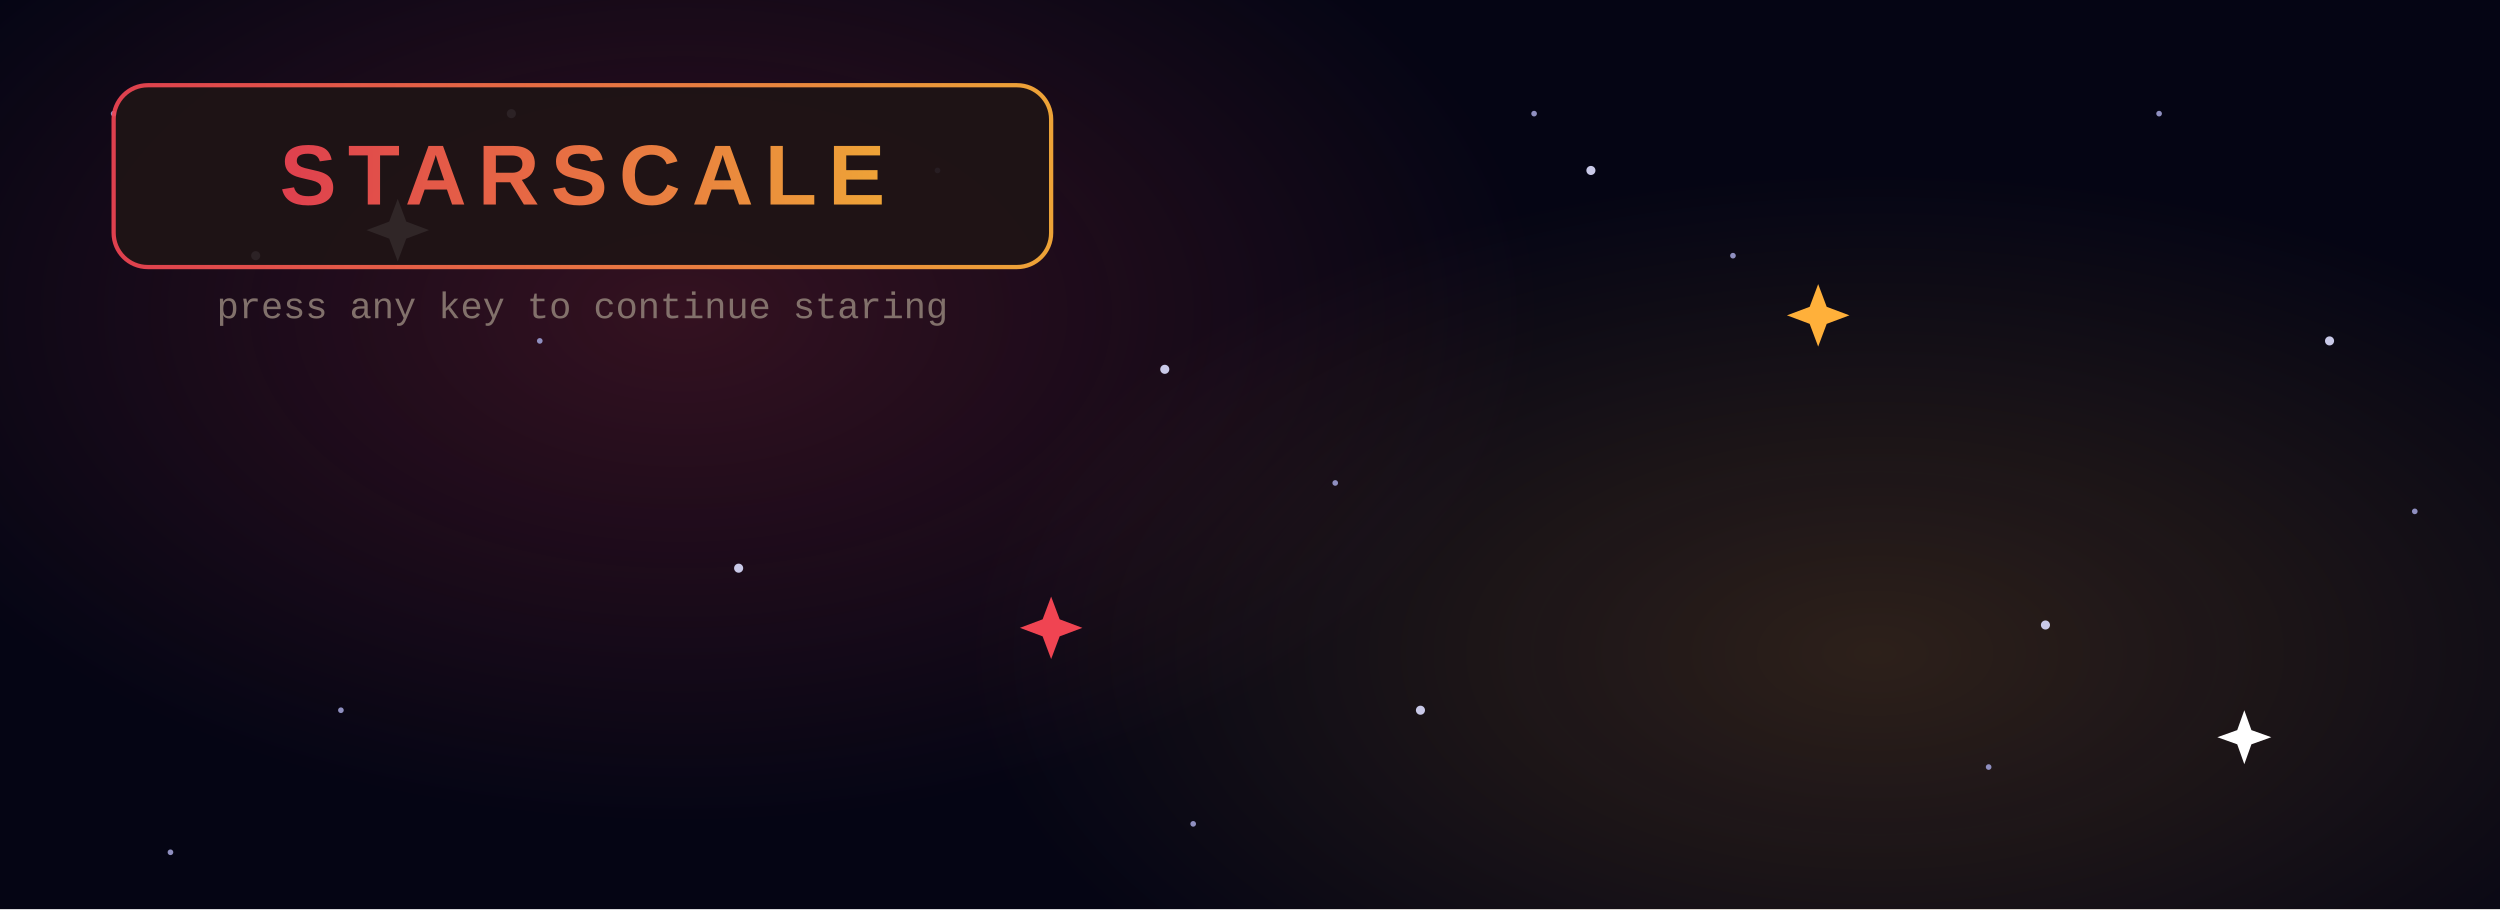
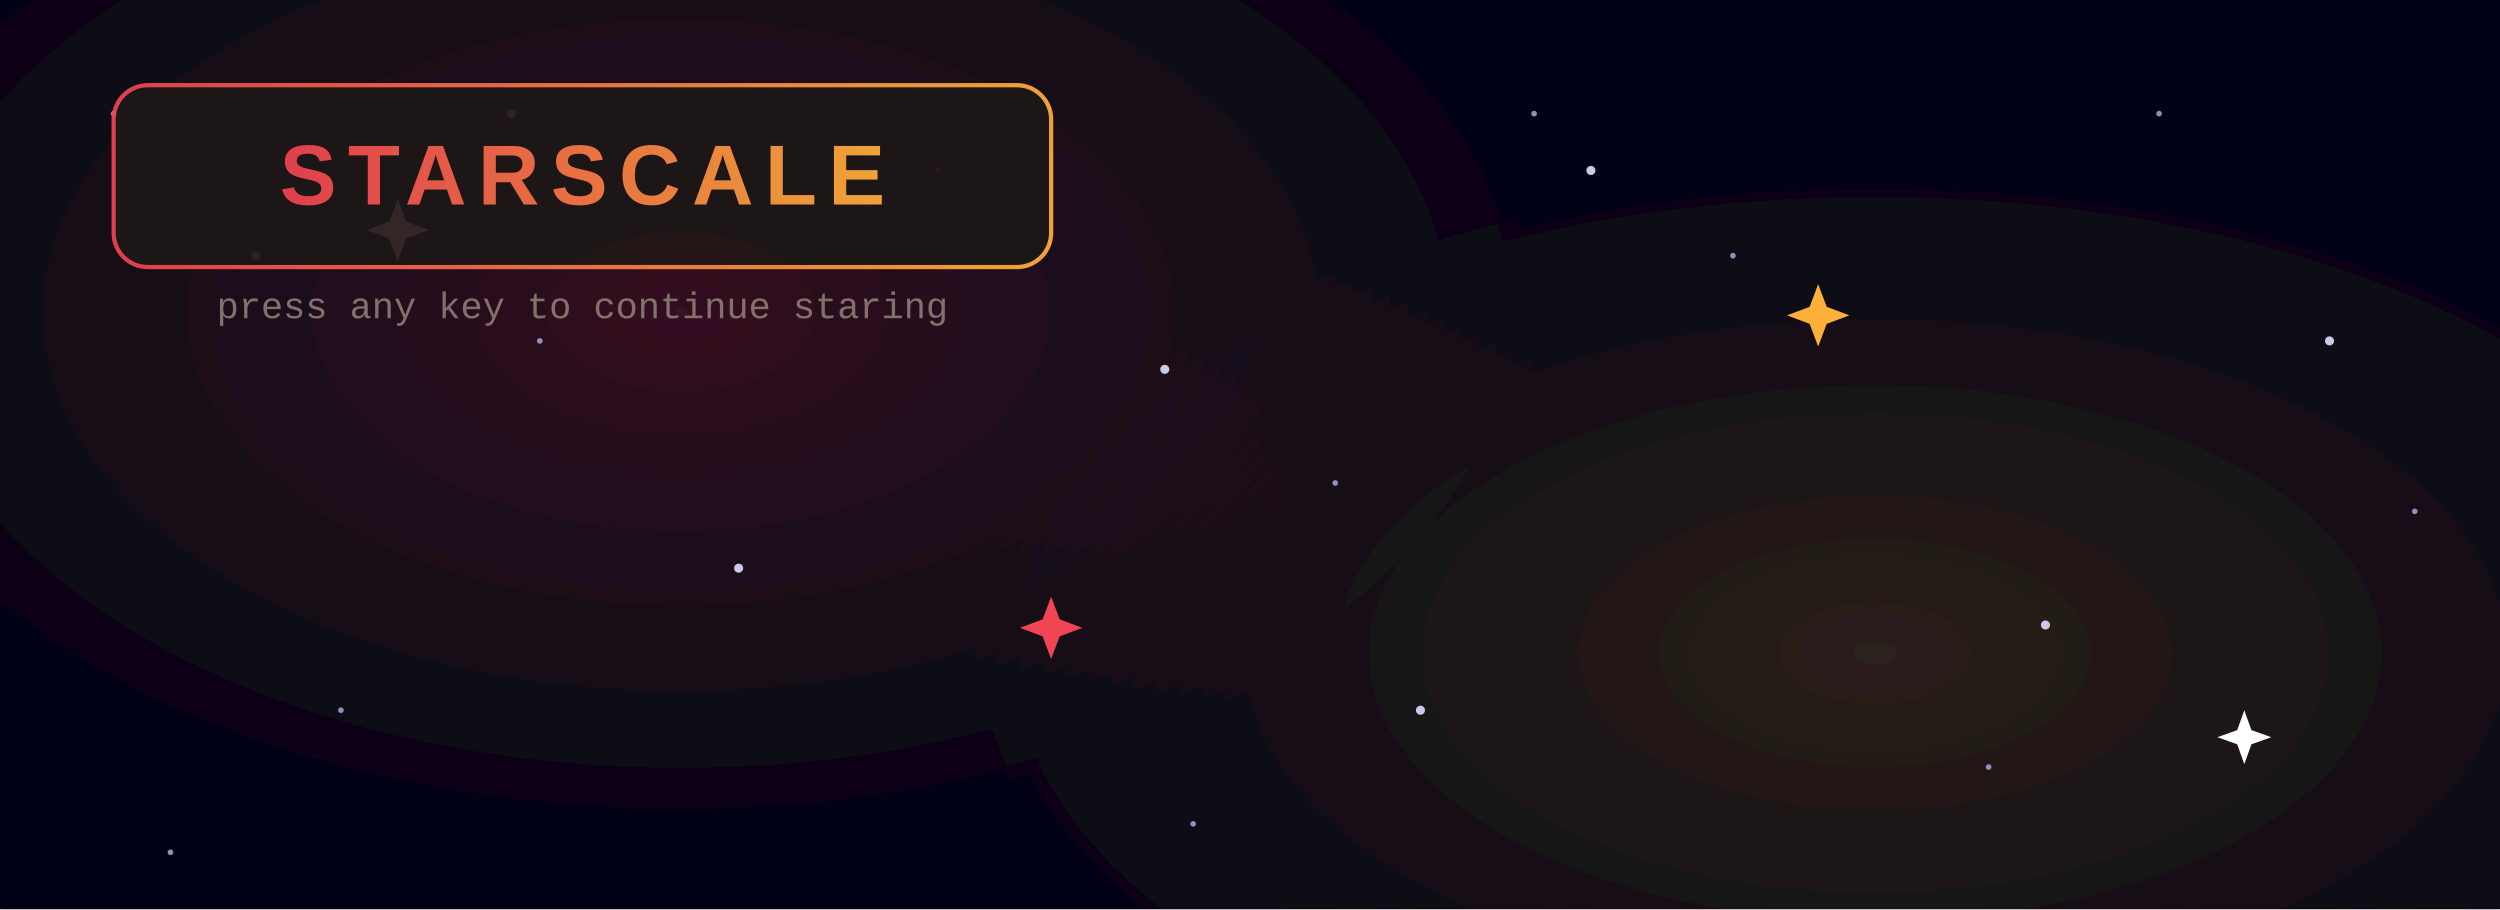
<svg xmlns="http://www.w3.org/2000/svg" width="880" height="320" viewBox="0 0 880 320" role="img" aria-label="starfield screensaver with a drifting STARSCALE chunk">
  <defs>
    <radialGradient id="neb1" cx=".5" cy=".5" r=".5">
      <stop offset="0" stop-color="#f04452" stop-opacity=".2" />
      <stop offset="1" stop-color="#f04452" stop-opacity="0" />
    </radialGradient>
    <radialGradient id="neb2" cx=".5" cy=".5" r=".5">
      <stop offset="0" stop-color="#ffb03a" stop-opacity=".16" />
      <stop offset="1" stop-color="#ffb03a" stop-opacity="0" />
    </radialGradient>
    <linearGradient id="titleg" x1="0" y1="0" x2="1" y2="0">
      <stop offset="0" stop-color="#f04452">
        <animate attributeName="stop-color" values="#f04452;#ffb03a;#ffc46a;#f04452" dur="10s" repeatCount="indefinite" />
      </stop>
      <stop offset="1" stop-color="#ffb03a">
        <animate attributeName="stop-color" values="#ffb03a;#ffc46a;#f04452;#ffb03a" dur="10s" repeatCount="indefinite" />
      </stop>
    </linearGradient>
+     <filter id="artGlow" x="-25%" y="-25%" width="150%" height="150%">
+       <feGaussianBlur stdDeviation=".85" result="b" />
+       <feColorMatrix in="b" type="matrix" values="1 0 0 0 0  0 1 0 0 0  0 0 1 0 0  0 0 0 0.4 0" result="g" />
+       <feMerge>
+         <feMergeNode in="g" />
+         <feMergeNode in="SourceGraphic" />
+       </feMerge>
+     </filter>
  </defs>
-   <rect width="880" height="320" fill="#050514" />
-   <ellipse cx="240" cy="110" rx="300" ry="180" fill="url(#neb1)" />
-   <ellipse cx="660" cy="230" rx="320" ry="170" fill="url(#neb2)" />
-   <g fill="#8f8fc0">
-     <animateTransform attributeName="transform" type="translate" values="0,0;-880,0" dur="90s" repeatCount="indefinite" />
-     <circle cx="40" cy="40" r="1" />
-     <circle cx="190" cy="120" r="1" />
-     <circle cx="330" cy="60" r="1" />
-     <circle cx="470" cy="170" r="1" />
-     <circle cx="610" cy="90" r="1" />
-     <circle cx="760" cy="40" r="1" />
-     <circle cx="120" cy="250" r="1" />
-     <circle cx="420" cy="290" r="1" />
-     <circle cx="700" cy="270" r="1" />
-     <circle cx="850" cy="180" r="1" />
-     <circle cx="60" cy="300" r="1" />
-     <circle cx="540" cy="40" r="1" />
-     <circle cx="920" cy="40" r="1" />
-     <circle cx="1070" cy="120" r="1" />
-     <circle cx="1210" cy="60" r="1" />
-     <circle cx="1350" cy="170" r="1" />
-     <circle cx="1490" cy="90" r="1" />
-     <circle cx="1640" cy="40" r="1" />
-     <circle cx="1000" cy="250" r="1" />
-     <circle cx="1300" cy="290" r="1" />
-     <circle cx="1580" cy="270" r="1" />
-     <circle cx="1730" cy="180" r="1" />
-     <circle cx="940" cy="300" r="1" />
-     <circle cx="1420" cy="40" r="1" />
-   </g>
-   <g fill="#c9c9e8">
-     <animateTransform attributeName="transform" type="translate" values="0,0;-880,0" dur="45s" repeatCount="indefinite" />
-     <circle cx="90" cy="90" r="1.6" />
-     <circle cx="260" cy="200" r="1.6" />
-     <circle cx="410" cy="130" r="1.6" />
-     <circle cx="560" cy="60" r="1.6" />
-     <circle cx="720" cy="220" r="1.6" />
-     <circle cx="820" cy="120" r="1.6" />
-     <circle cx="180" cy="40" r="1.6" />
-     <circle cx="500" cy="250" r="1.6" />
-     <circle cx="970" cy="90" r="1.6" />
-     <circle cx="1140" cy="200" r="1.6" />
-     <circle cx="1290" cy="130" r="1.6" />
-     <circle cx="1440" cy="60" r="1.6" />
-     <circle cx="1600" cy="220" r="1.6" />
-     <circle cx="1700" cy="120" r="1.6" />
-     <circle cx="1060" cy="40" r="1.6" />
-     <circle cx="1380" cy="250" r="1.6" />
-   </g>
-   <g fill="#ffffff">
-     <animateTransform attributeName="transform" type="translate" values="0,0;-880,0" dur="22s" repeatCount="indefinite" />
-     <path d="M140 70 l3 8 8 3 -8 3 -3 8 -3 -8 -8 -3 8 -3 z">
-       <animate attributeName="opacity" values="1;.2;1" dur="2s" repeatCount="indefinite" />
-     </path>
-     <path d="M370 210 l3 8 8 3 -8 3 -3 8 -3 -8 -8 -3 8 -3 z" fill="#f04452">
-       <animate attributeName="opacity" values=".2;1;.2" dur="2.6s" repeatCount="indefinite" />
-     </path>
-     <path d="M640 100 l3 8 8 3 -8 3 -3 8 -3 -8 -8 -3 8 -3 z" fill="#ffb03a">
-       <animate attributeName="opacity" values="1;.25;1" dur="3.1s" repeatCount="indefinite" />
-     </path>
-     <path d="M790 250 l2.5 7 7 2.5 -7 2.5 -2.5 7 -2.5 -7 -7 -2.5 7 -2.5 z">
-       <animate attributeName="opacity" values=".3;1;.3" dur="1.8s" repeatCount="indefinite" />
-     </path>
-     <path d="M1020 70 l3 8 8 3 -8 3 -3 8 -3 -8 -8 -3 8 -3 z">
-       <animate attributeName="opacity" values="1;.2;1" dur="2s" repeatCount="indefinite" />
-     </path>
-     <path d="M1250 210 l3 8 8 3 -8 3 -3 8 -3 -8 -8 -3 8 -3 z" fill="#f04452">
-       <animate attributeName="opacity" values=".2;1;.2" dur="2.6s" repeatCount="indefinite" />
-     </path>
-     <path d="M1520 100 l3 8 8 3 -8 3 -3 8 -3 -8 -8 -3 8 -3 z" fill="#ffb03a">
-       <animate attributeName="opacity" values="1;.25;1" dur="3.1s" repeatCount="indefinite" />
-     </path>
-     <path d="M1670 250 l2.5 7 7 2.5 -7 2.5 -2.5 7 -2.5 -7 -7 -2.5 7 -2.5 z">
-       <animate attributeName="opacity" values=".3;1;.3" dur="1.8s" repeatCount="indefinite" />
-     </path>
-   </g>
-   <g>
-     <animateMotion path="M0,0; 240,90; 420,60; 240,90; 0,0" dur="26s" repeatCount="indefinite" />
-     <g opacity=".92">
-       <rect x="40" y="30" width="330" height="64" rx="12" fill="#1e1415" stroke="url(#titleg)" stroke-width="1.5" />
-       <text x="205" y="72" text-anchor="middle" font-family="'Arial Black','Segoe UI',Arial,sans-serif" font-weight="900" font-size="30" letter-spacing="4" fill="url(#titleg)">STARSCALE</text>
-       <text x="205" y="112" text-anchor="middle" font-family="'Courier New',monospace" font-size="13" fill="#8a7a72">press any key to continue staring</text>
+   <g filter="url(#artGlow)">
+     <rect width="880" height="320" fill="#050514" />
+     <ellipse cx="240" cy="110" rx="300" ry="180" fill="url(#neb1)" />
+     <ellipse cx="660" cy="230" rx="320" ry="170" fill="url(#neb2)" />
+     <g fill="#8f8fc0">
+       <animateTransform attributeName="transform" type="translate" values="0,0;-880,0" dur="90s" repeatCount="indefinite" />
+       <circle cx="40" cy="40" r="1" />
+       <circle cx="190" cy="120" r="1" />
+       <circle cx="330" cy="60" r="1" />
+       <circle cx="470" cy="170" r="1" />
+       <circle cx="610" cy="90" r="1" />
+       <circle cx="760" cy="40" r="1" />
+       <circle cx="120" cy="250" r="1" />
+       <circle cx="420" cy="290" r="1" />
+       <circle cx="700" cy="270" r="1" />
+       <circle cx="850" cy="180" r="1" />
+       <circle cx="60" cy="300" r="1" />
+       <circle cx="540" cy="40" r="1" />
+       <circle cx="920" cy="40" r="1" />
+       <circle cx="1070" cy="120" r="1" />
+       <circle cx="1210" cy="60" r="1" />
+       <circle cx="1350" cy="170" r="1" />
+       <circle cx="1490" cy="90" r="1" />
+       <circle cx="1640" cy="40" r="1" />
+       <circle cx="1000" cy="250" r="1" />
+       <circle cx="1300" cy="290" r="1" />
+       <circle cx="1580" cy="270" r="1" />
+       <circle cx="1730" cy="180" r="1" />
+       <circle cx="940" cy="300" r="1" />
+       <circle cx="1420" cy="40" r="1" />
+     </g>
+     <g fill="#c9c9e8">
+       <animateTransform attributeName="transform" type="translate" values="0,0;-880,0" dur="45s" repeatCount="indefinite" />
+       <circle cx="90" cy="90" r="1.6" />
+       <circle cx="260" cy="200" r="1.6" />
+       <circle cx="410" cy="130" r="1.6" />
+       <circle cx="560" cy="60" r="1.6" />
+       <circle cx="720" cy="220" r="1.6" />
+       <circle cx="820" cy="120" r="1.6" />
+       <circle cx="180" cy="40" r="1.6" />
+       <circle cx="500" cy="250" r="1.6" />
+       <circle cx="970" cy="90" r="1.6" />
+       <circle cx="1140" cy="200" r="1.6" />
+       <circle cx="1290" cy="130" r="1.6" />
+       <circle cx="1440" cy="60" r="1.6" />
+       <circle cx="1600" cy="220" r="1.6" />
+       <circle cx="1700" cy="120" r="1.6" />
+       <circle cx="1060" cy="40" r="1.6" />
+       <circle cx="1380" cy="250" r="1.6" />
+     </g>
+     <g fill="#ffffff">
+       <animateTransform attributeName="transform" type="translate" values="0,0;-880,0" dur="22s" repeatCount="indefinite" />
+       <path d="M140 70 l3 8 8 3 -8 3 -3 8 -3 -8 -8 -3 8 -3 z">
+         <animate attributeName="opacity" values="1;.2;1" dur="2s" repeatCount="indefinite" />
+       </path>
+       <path d="M370 210 l3 8 8 3 -8 3 -3 8 -3 -8 -8 -3 8 -3 z" fill="#f04452">
+         <animate attributeName="opacity" values=".2;1;.2" dur="2.6s" repeatCount="indefinite" />
+       </path>
+       <path d="M640 100 l3 8 8 3 -8 3 -3 8 -3 -8 -8 -3 8 -3 z" fill="#ffb03a">
+         <animate attributeName="opacity" values="1;.25;1" dur="3.1s" repeatCount="indefinite" />
+       </path>
+       <path d="M790 250 l2.5 7 7 2.5 -7 2.5 -2.5 7 -2.5 -7 -7 -2.5 7 -2.5 z">
+         <animate attributeName="opacity" values=".3;1;.3" dur="1.8s" repeatCount="indefinite" />
+       </path>
+       <path d="M1020 70 l3 8 8 3 -8 3 -3 8 -3 -8 -8 -3 8 -3 z">
+         <animate attributeName="opacity" values="1;.2;1" dur="2s" repeatCount="indefinite" />
+       </path>
+       <path d="M1250 210 l3 8 8 3 -8 3 -3 8 -3 -8 -8 -3 8 -3 z" fill="#f04452">
+         <animate attributeName="opacity" values=".2;1;.2" dur="2.6s" repeatCount="indefinite" />
+       </path>
+       <path d="M1520 100 l3 8 8 3 -8 3 -3 8 -3 -8 -8 -3 8 -3 z" fill="#ffb03a">
+         <animate attributeName="opacity" values="1;.25;1" dur="3.1s" repeatCount="indefinite" />
+       </path>
+       <path d="M1670 250 l2.5 7 7 2.5 -7 2.5 -2.5 7 -2.5 -7 -7 -2.5 7 -2.5 z">
+         <animate attributeName="opacity" values=".3;1;.3" dur="1.8s" repeatCount="indefinite" />
+       </path>
+     </g>
+     <g>
+       <animateMotion path="M0,0; 240,90; 420,60; 240,90; 0,0" dur="26s" repeatCount="indefinite" />
+       <g opacity=".92">
+         <rect x="40" y="30" width="330" height="64" rx="12" fill="#1e1415" stroke="url(#titleg)" stroke-width="1.5" />
+         <text x="205" y="72" text-anchor="middle" font-family="'Arial Black','Segoe UI',Arial,sans-serif" font-weight="900" font-size="30" letter-spacing="4" fill="url(#titleg)">STARSCALE</text>
+         <text x="205" y="112" text-anchor="middle" font-family="'Courier New',monospace" font-size="13" fill="#8a7a72">press any key to continue staring</text>
+       </g>
    </g>
  </g>
</svg>
